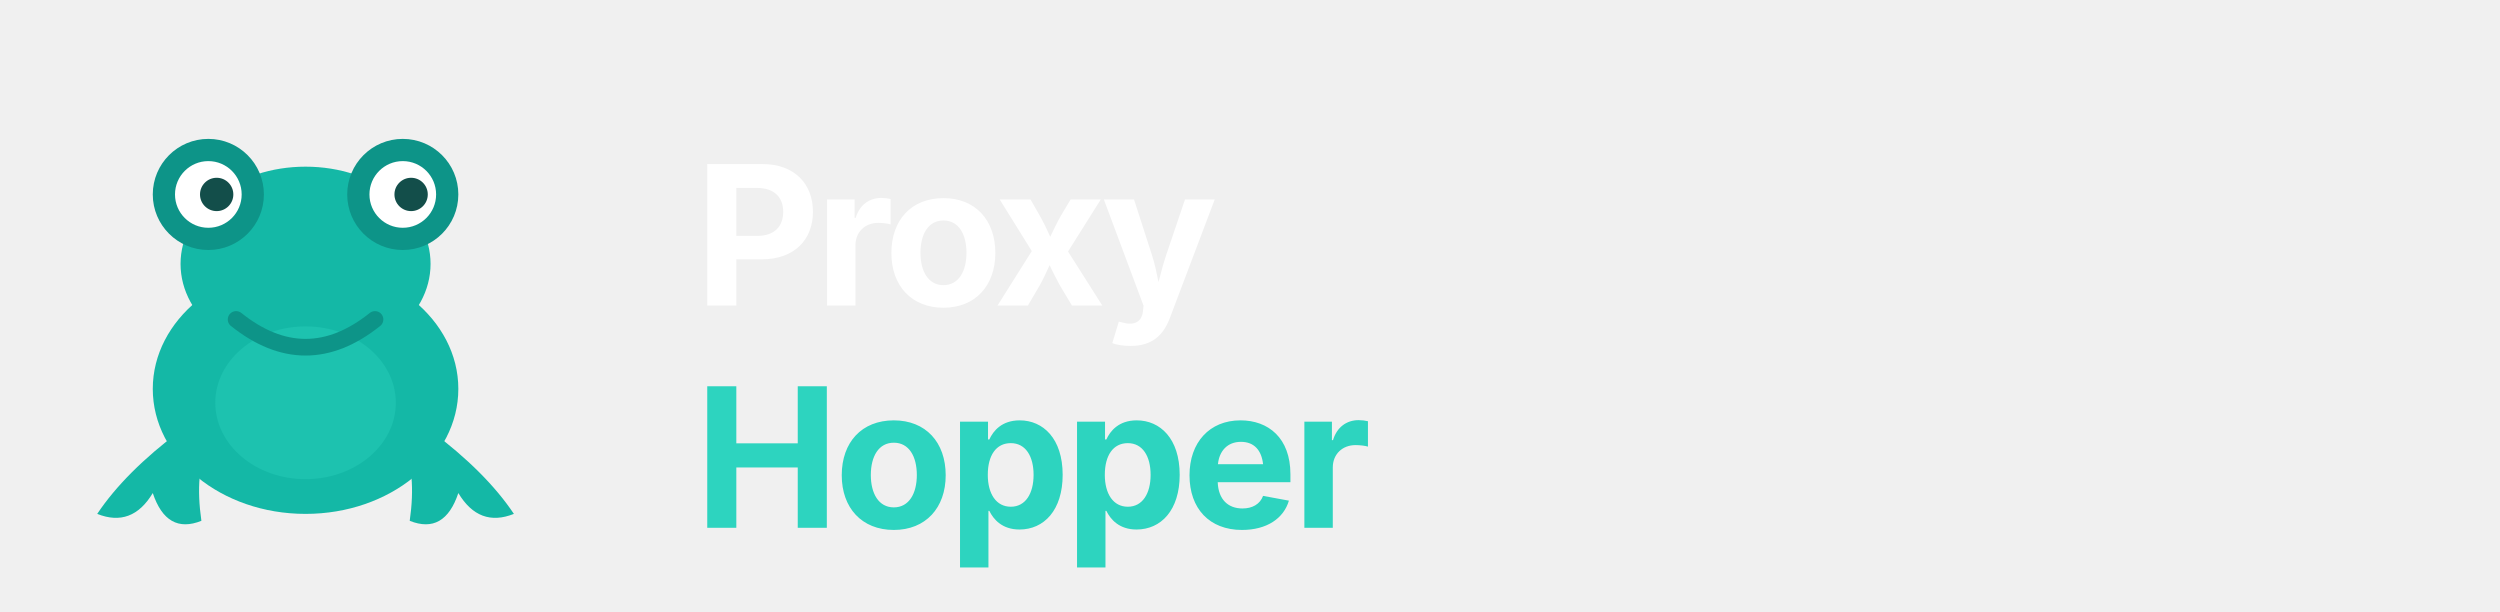
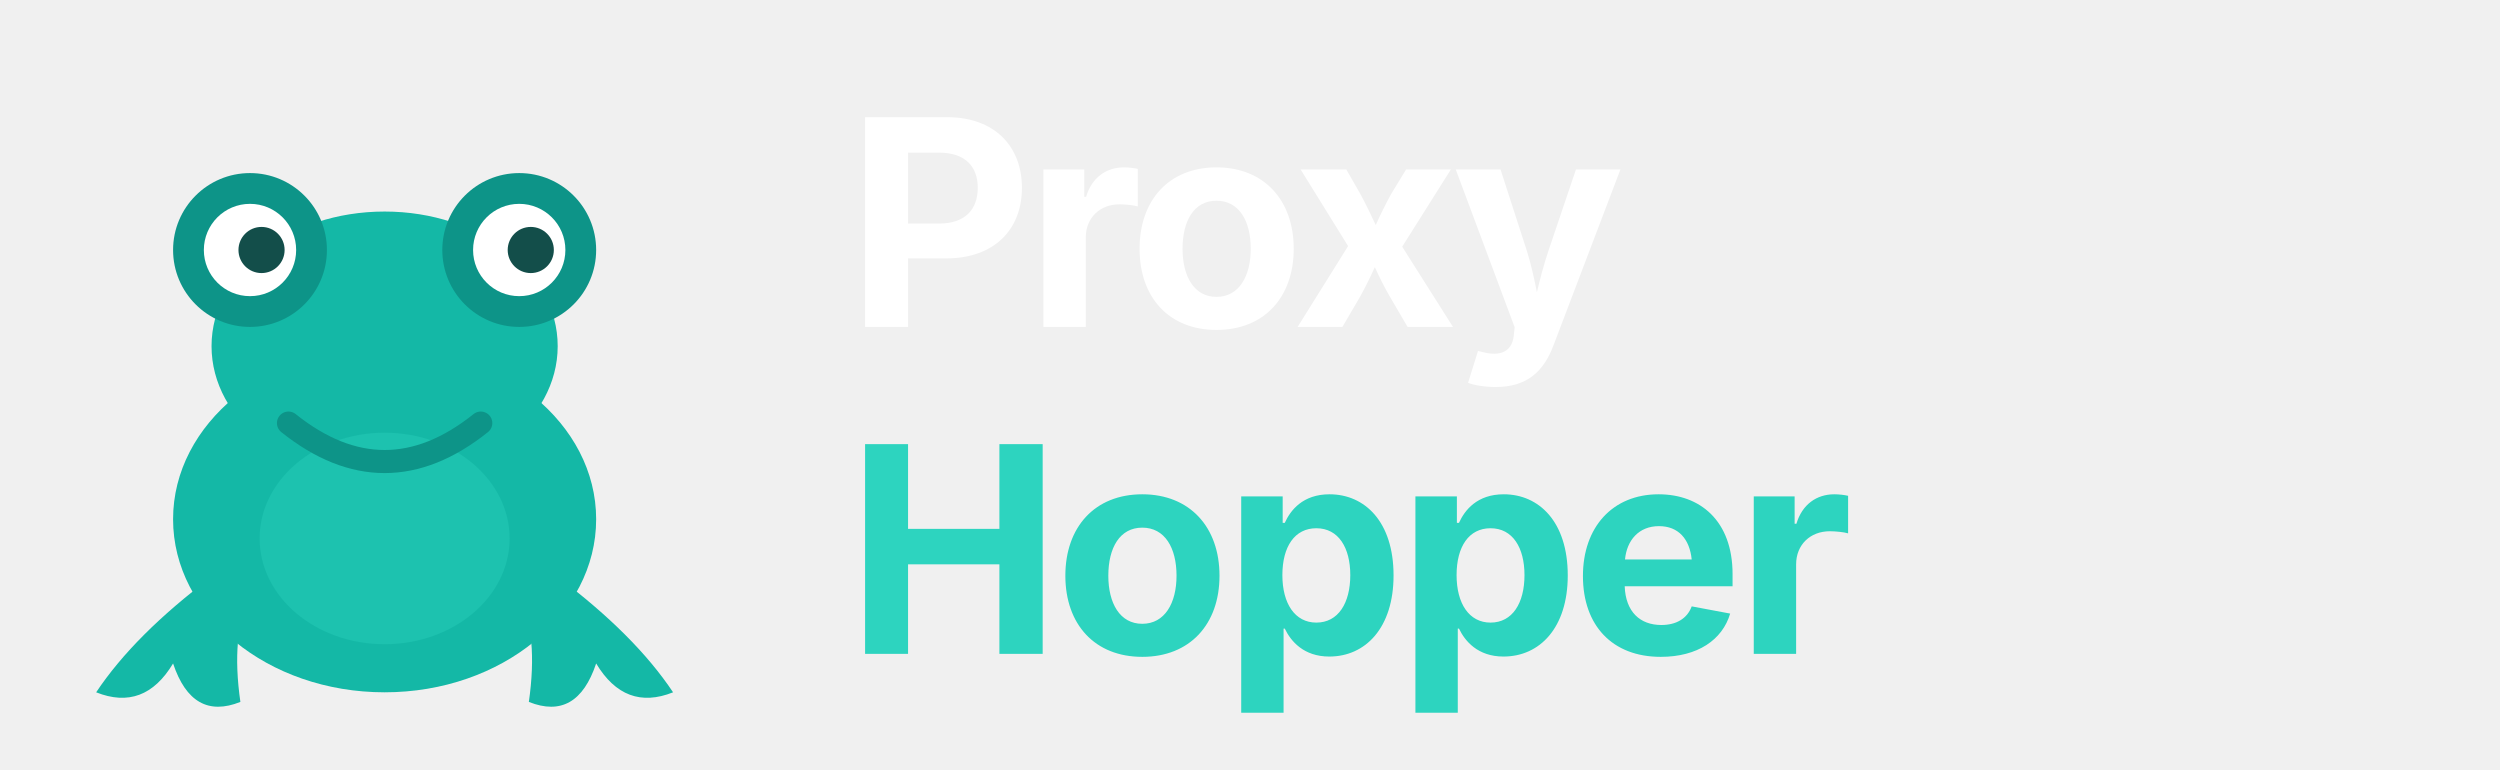
- <svg xmlns="http://www.w3.org/2000/svg" viewBox="0 0 180 44" fill="none">
-   <ellipse cx="22" cy="28" rx="11" ry="9" fill="#14B8A6" />
-   <ellipse cx="22" cy="19" rx="9" ry="7" fill="#14B8A6" />
-   <circle cx="15" cy="14" r="4" fill="#0D9488" />
-   <circle cx="29" cy="14" r="4" fill="#0D9488" />
-   <circle cx="15" cy="14" r="2.4" fill="white" />
-   <circle cx="29" cy="14" r="2.4" fill="white" />
-   <circle cx="15.6" cy="14" r="1.2" fill="#134E4A" />
-   <circle cx="29.6" cy="14" r="1.2" fill="#134E4A" />
-   <ellipse cx="22" cy="29" rx="6.5" ry="5.5" fill="#2DD4BF" opacity="0.35" />
-   <path d="M17 23 Q22 27 27 23" stroke="#0D9488" stroke-width="1.2" stroke-linecap="round" fill="none" />
-   <path d="M13 31 Q9 34 7 37 Q9.5 38 11 35.5 Q12 38.5 14.5 37.5 Q14 34 15 32" fill="#14B8A6" />
-   <path d="M31 31 Q35 34 37 37 Q34.5 38 33 35.5 Q32 38.5 29.5 37.5 Q30 34 29 32" fill="#14B8A6" />
-   <text x="50" y="22" font-family="system-ui, -apple-system, BlinkMacSystemFont, sans-serif" font-size="14" font-weight="700" fill="white" letter-spacing="-0.4">Proxy</text>
-   <text x="50" y="38" font-family="system-ui, -apple-system, BlinkMacSystemFont, sans-serif" font-size="14" font-weight="700" fill="#2DD4BF" letter-spacing="-0.4">Hopper</text>
+ <svg xmlns="http://www.w3.org/2000/svg" viewBox="0 0 130 40" fill="none">
+   <ellipse cx="20" cy="27" rx="11" ry="9" fill="#14B8A6" />
+   <ellipse cx="20" cy="18" rx="9" ry="7" fill="#14B8A6" />
+   <circle cx="13" cy="13" r="4" fill="#0D9488" />
+   <circle cx="27" cy="13" r="4" fill="#0D9488" />
+   <circle cx="13" cy="13" r="2.4" fill="white" />
+   <circle cx="27" cy="13" r="2.4" fill="white" />
+   <circle cx="13.6" cy="13" r="1.2" fill="#134E4A" />
+   <circle cx="27.6" cy="13" r="1.2" fill="#134E4A" />
+   <ellipse cx="20" cy="28" rx="6.5" ry="5.5" fill="#2DD4BF" opacity="0.35" />
+   <path d="M15 22 Q20 26 25 22" stroke="#0D9488" stroke-width="1.2" stroke-linecap="round" fill="none" />
+   <path d="M11 30 Q7 33 5 36 Q7.5 37 9 34.5 Q10 37.5 12.5 36.5 Q12 33 13 31" fill="#14B8A6" />
+   <path d="M29 30 Q33 33 35 36 Q32.5 37 31 34.5 Q30 37.5 27.5 36.5 Q28 33 27 31" fill="#14B8A6" />
+   <text x="44" y="17" font-family="system-ui, -apple-system, BlinkMacSystemFont, sans-serif" font-size="15" font-weight="700" fill="white" letter-spacing="-0.4">Proxy</text>
+   <text x="44" y="34" font-family="system-ui, -apple-system, BlinkMacSystemFont, sans-serif" font-size="15" font-weight="700" fill="#2DD4BF" letter-spacing="-0.4">Hopper</text>
</svg>
